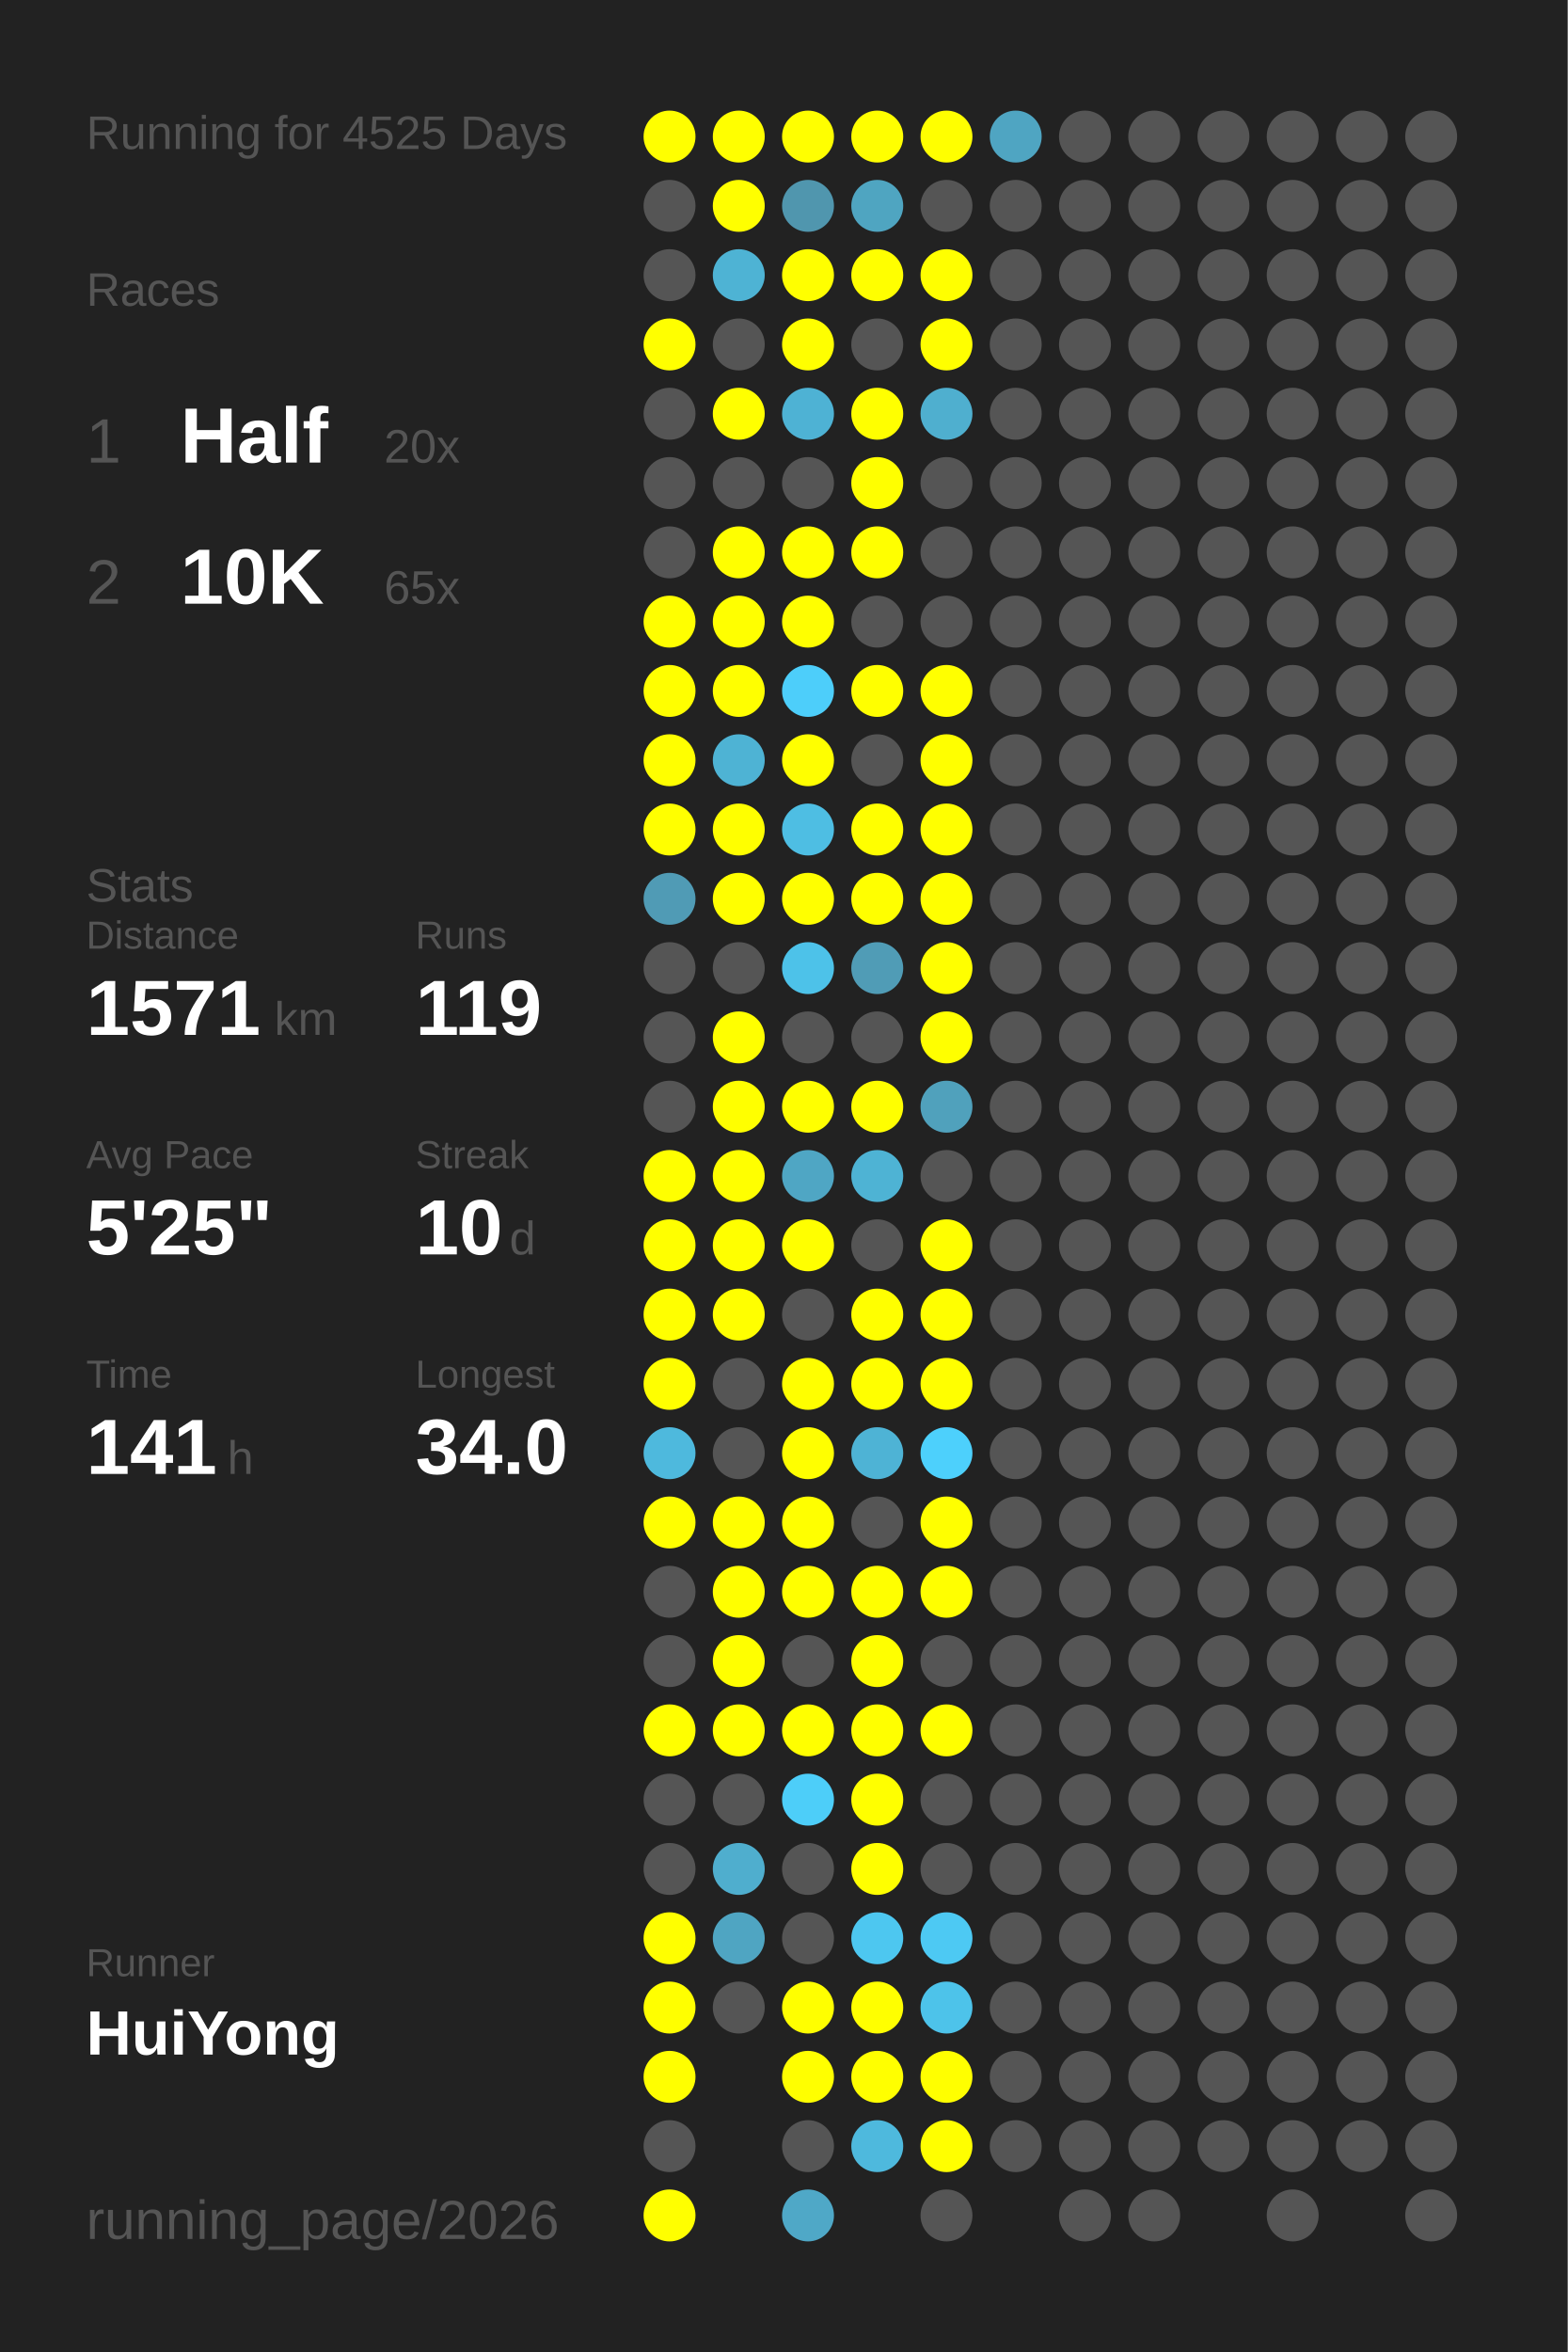
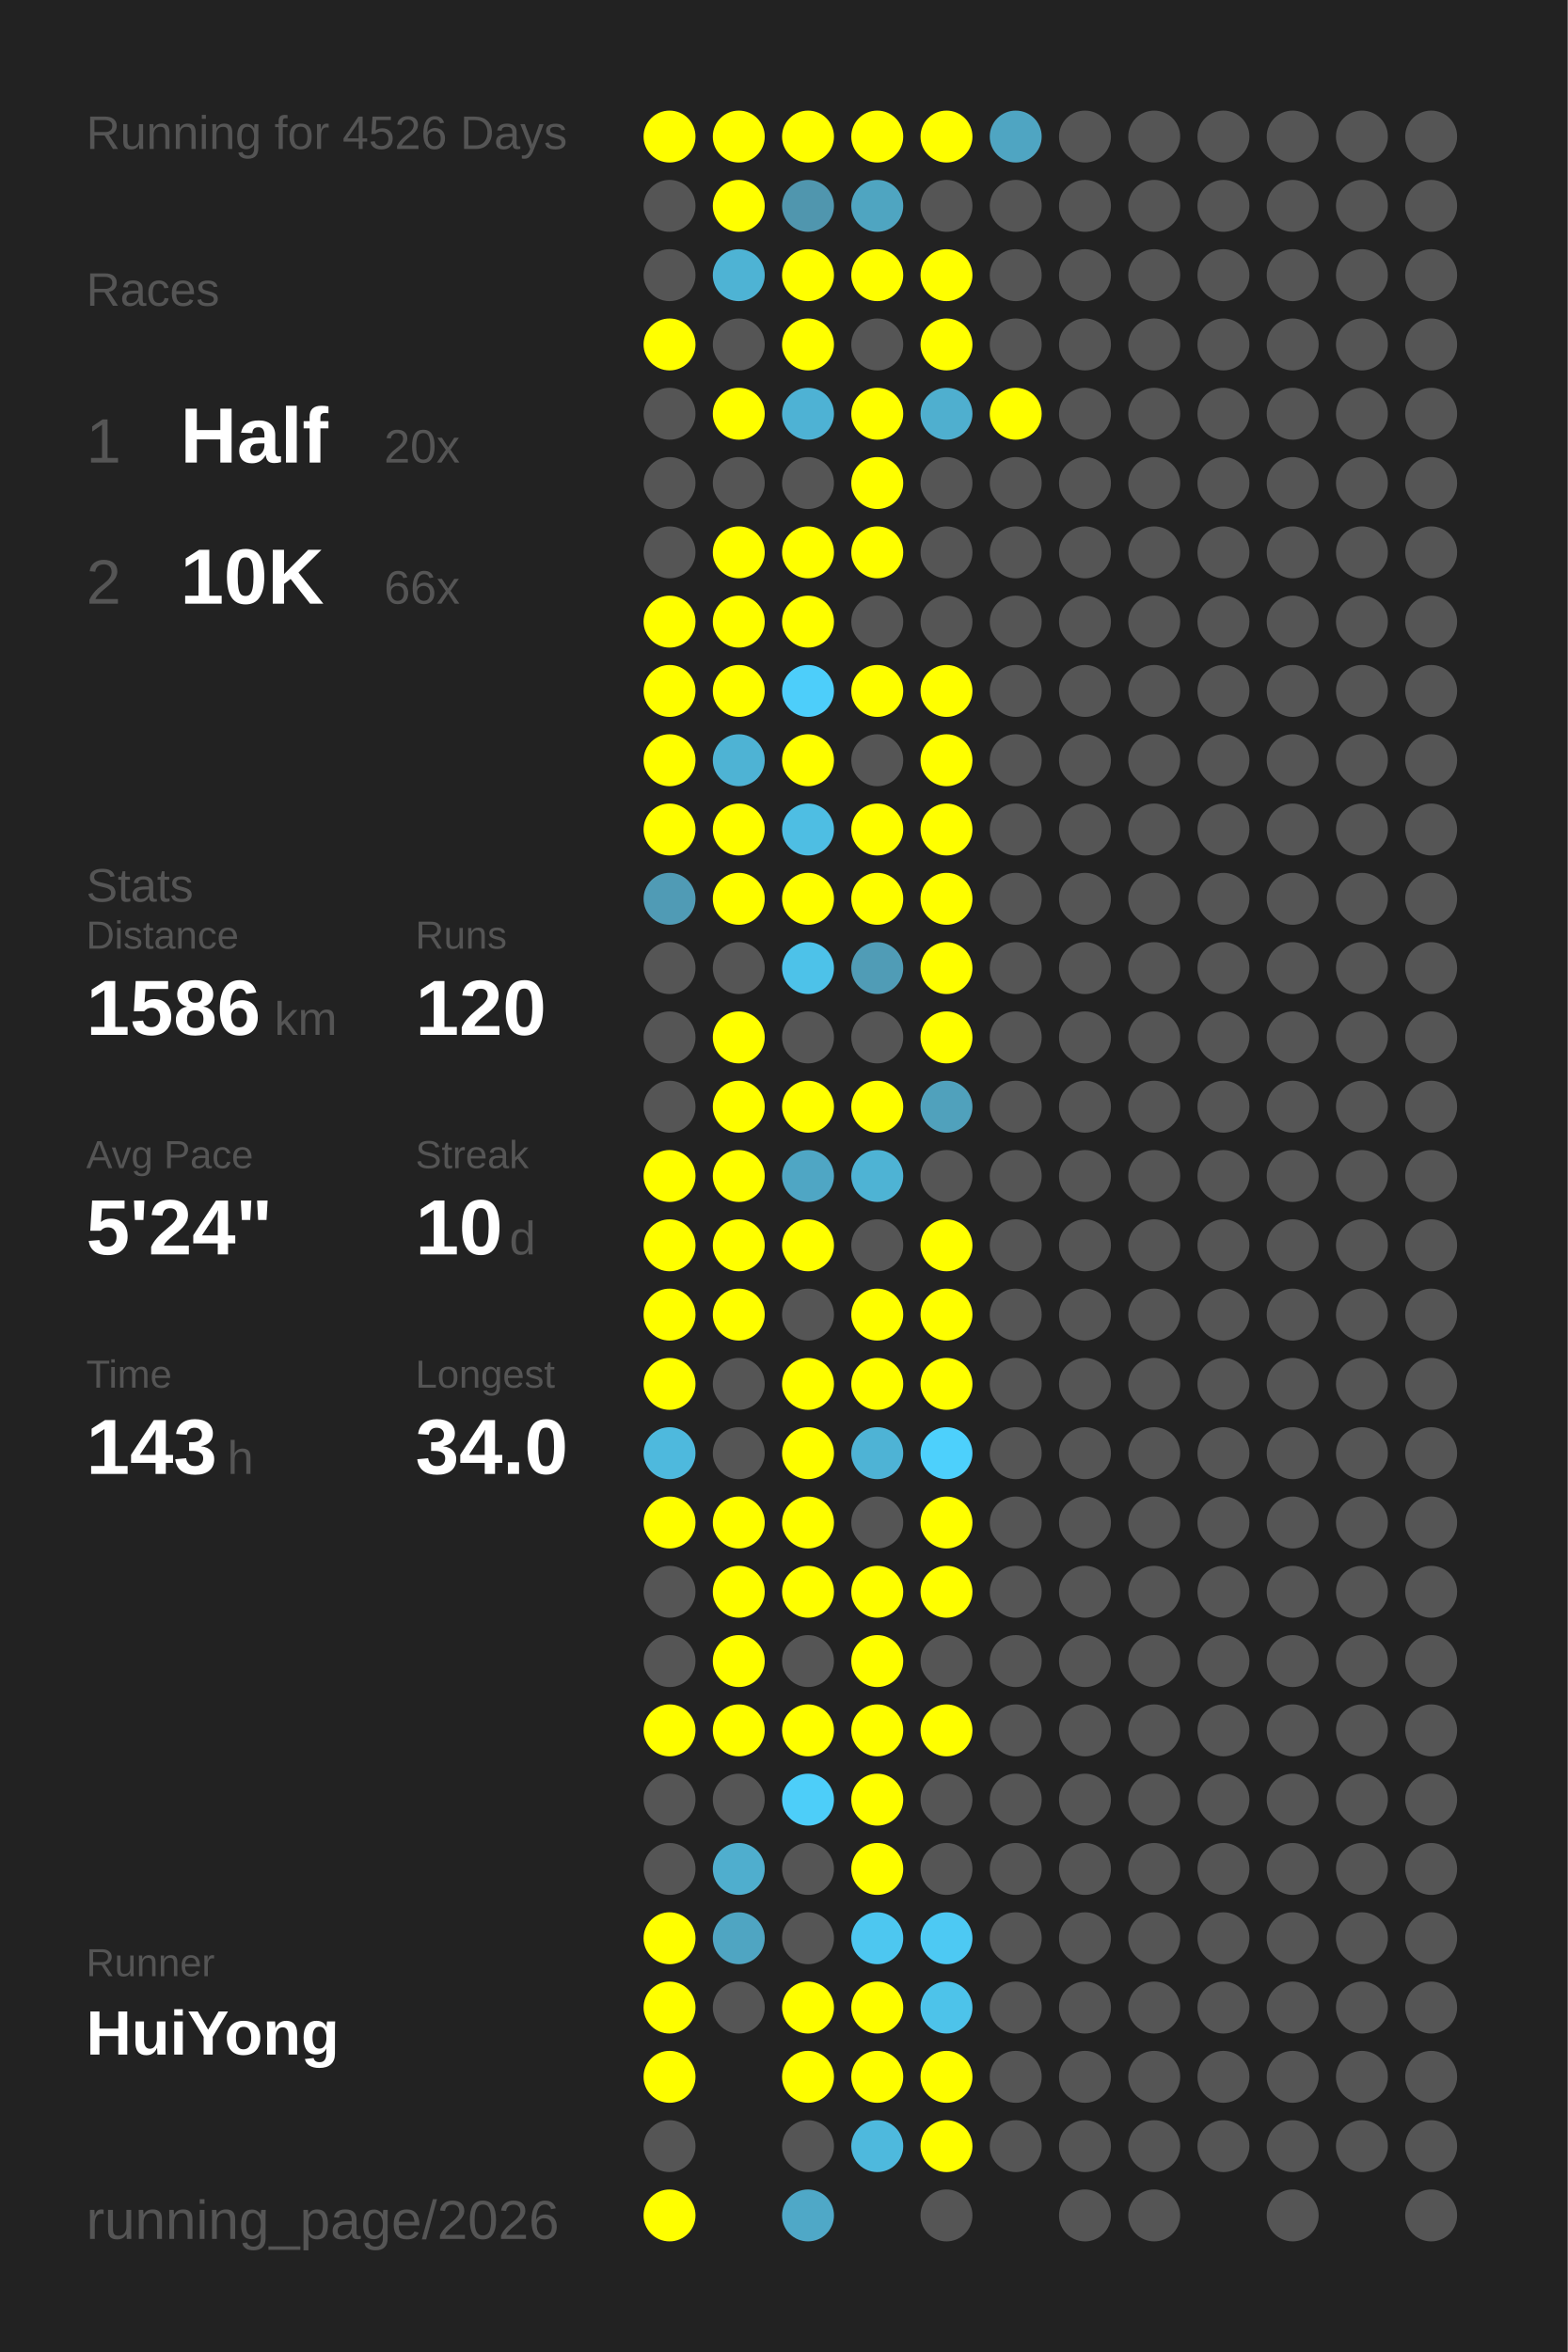
<svg xmlns="http://www.w3.org/2000/svg" baseProfile="full" height="300mm" version="1.1" viewBox="0,0,200,300" width="200mm">
  <defs />
  <rect fill="#222222" height="300" width="200" x="0" y="0" />
-   <text fill="#555555" style="font-size:6px; font-family:Arial;" x="11" y="19">Running for 4525 Days</text>
+   <text fill="#555555" style="font-size:6px; font-family:Arial;" x="11" y="19">Running for 4526 Days</text>
  <text fill="#555555" style="font-size:6px; font-family:Arial;" x="11" y="39">Races</text>
  <text fill="#555555" style="font-size:8px; font-family:Arial;" x="11" y="59">1</text>
  <text fill="#FFFFFF" style="font-size:10px; font-family:Arial; font-weight:bold;" x="23" y="59">Half</text>
  <text fill="#555555" style="font-size:6px; font-family:Arial;" x="49" y="59">20x</text>
  <text fill="#555555" style="font-size:8px; font-family:Arial;" x="11" y="77">2</text>
  <text fill="#FFFFFF" style="font-size:10px; font-family:Arial; font-weight:bold;" x="23" y="77">10K</text>
-   <text fill="#555555" style="font-size:6px; font-family:Arial;" x="49" y="77">65x</text>
+   <text fill="#555555" style="font-size:6px; font-family:Arial;" x="49" y="77">66x</text>
  <text fill="#555555" style="font-size:6px; font-family:Arial;" x="11" y="115">Stats</text>
  <text fill="#555555" style="font-size:5px; font-family:Arial;" x="11" y="121">Distance</text>
-   <text fill="#FFFFFF" style="font-size:10px; font-family:Arial; font-weight:bold;" x="11" y="132">1571</text>
+   <text fill="#FFFFFF" style="font-size:10px; font-family:Arial; font-weight:bold;" x="11" y="132">1586</text>
  <text fill="#555555" style="font-size:6px; font-family:Arial;" x="35" y="132">km</text>
  <text fill="#555555" style="font-size:5px; font-family:Arial;" x="53" y="121">Runs</text>
-   <text fill="#FFFFFF" style="font-size:10px; font-family:Arial; font-weight:bold;" x="53" y="132">119</text>
+   <text fill="#FFFFFF" style="font-size:10px; font-family:Arial; font-weight:bold;" x="53" y="132">120</text>
  <text fill="#555555" style="font-size:5px; font-family:Arial;" x="11" y="149">Avg Pace</text>
-   <text fill="#FFFFFF" style="font-size:10px; font-family:Arial; font-weight:bold;" x="11" y="160">5'25"</text>
+   <text fill="#FFFFFF" style="font-size:10px; font-family:Arial; font-weight:bold;" x="11" y="160">5'24"</text>
  <text fill="#555555" style="font-size:5px; font-family:Arial;" x="53" y="149">Streak</text>
  <text fill="#FFFFFF" style="font-size:10px; font-family:Arial; font-weight:bold;" x="53" y="160">10</text>
  <text fill="#555555" style="font-size:6px; font-family:Arial;" x="65" y="160">d</text>
  <text fill="#555555" style="font-size:5px; font-family:Arial;" x="11" y="177">Time</text>
-   <text fill="#FFFFFF" style="font-size:10px; font-family:Arial; font-weight:bold;" x="11" y="188">141</text>
+   <text fill="#FFFFFF" style="font-size:10px; font-family:Arial; font-weight:bold;" x="11" y="188">143</text>
  <text fill="#555555" style="font-size:6px; font-family:Arial;" x="29" y="188">h</text>
  <text fill="#555555" style="font-size:5px; font-family:Arial;" x="53" y="177">Longest</text>
  <text fill="#FFFFFF" style="font-size:10px; font-family:Arial; font-weight:bold;" x="53" y="188">34.0</text>
  <text fill="#555555" style="font-size:5px; font-family:Arial;" x="11" y="252.065">Runner</text>
  <text fill="#FFFFFF" style="font-size:8px; font-family:Arial; font-weight:bold;" x="11" y="262.065">HuiYong</text>
  <text fill="#555555" style="font-size:7px; font-family:Arial;" x="11" y="285.581">running_page/2026</text>
  <circle cx="85.417" cy="17.419" fill="#FFFF00" r="3.312" />
  <circle cx="85.417" cy="26.258" fill="#555555" r="3.312" />
  <circle cx="85.417" cy="35.097" fill="#555555" r="3.312" />
  <circle cx="85.417" cy="43.935" fill="#FFFF00" r="3.312" />
  <circle cx="85.417" cy="52.774" fill="#555555" r="3.312" />
  <circle cx="85.417" cy="61.613" fill="#555555" r="3.312" />
  <circle cx="85.417" cy="70.452" fill="#555555" r="3.312" />
  <circle cx="85.417" cy="79.29" fill="#FFFF00" r="3.312" />
  <circle cx="85.417" cy="88.129" fill="#FFFF00" r="3.312" />
  <circle cx="85.417" cy="96.968" fill="#FFFF00" r="3.312" />
  <circle cx="85.417" cy="105.806" fill="#FFFF00" r="3.312" />
  <circle cx="85.417" cy="114.645" fill="#509bb5" r="3.312" />
  <circle cx="85.417" cy="123.484" fill="#555555" r="3.312" />
  <circle cx="85.417" cy="132.323" fill="#555555" r="3.312" />
  <circle cx="85.417" cy="141.161" fill="#555555" r="3.312" />
  <circle cx="85.417" cy="150" fill="#FFFF00" r="3.312" />
  <circle cx="85.417" cy="158.839" fill="#FFFF00" r="3.312" />
  <circle cx="85.417" cy="167.677" fill="#FFFF00" r="3.312" />
  <circle cx="85.417" cy="176.516" fill="#FFFF00" r="3.312" />
  <circle cx="85.417" cy="185.355" fill="#4eb9dd" r="3.312" />
  <circle cx="85.417" cy="194.194" fill="#FFFF00" r="3.312" />
  <circle cx="85.417" cy="203.032" fill="#555555" r="3.312" />
  <circle cx="85.417" cy="211.871" fill="#555555" r="3.312" />
  <circle cx="85.417" cy="220.71" fill="#FFFF00" r="3.312" />
  <circle cx="85.417" cy="229.548" fill="#555555" r="3.312" />
  <circle cx="85.417" cy="238.387" fill="#555555" r="3.312" />
  <circle cx="85.417" cy="247.226" fill="#FFFF00" r="3.312" />
  <circle cx="85.417" cy="256.065" fill="#FFFF00" r="3.312" />
  <circle cx="85.417" cy="264.903" fill="#FFFF00" r="3.312" />
  <circle cx="85.417" cy="273.742" fill="#555555" r="3.312" />
  <circle cx="85.417" cy="282.581" fill="#FFFF00" r="3.312" />
  <circle cx="94.25" cy="17.419" fill="#FFFF00" r="3.312" />
  <circle cx="94.25" cy="26.258" fill="#FFFF00" r="3.312" />
  <circle cx="94.25" cy="35.097" fill="#4eb3d4" r="3.312" />
  <circle cx="94.25" cy="43.935" fill="#555555" r="3.312" />
  <circle cx="94.25" cy="52.774" fill="#FFFF00" r="3.312" />
  <circle cx="94.25" cy="61.613" fill="#555555" r="3.312" />
  <circle cx="94.25" cy="70.452" fill="#FFFF00" r="3.312" />
  <circle cx="94.25" cy="79.29" fill="#FFFF00" r="3.312" />
  <circle cx="94.25" cy="88.129" fill="#FFFF00" r="3.312" />
  <circle cx="94.25" cy="96.968" fill="#4eb3d4" r="3.312" />
  <circle cx="94.25" cy="105.806" fill="#FFFF00" r="3.312" />
  <circle cx="94.25" cy="114.645" fill="#FFFF00" r="3.312" />
  <circle cx="94.25" cy="123.484" fill="#555555" r="3.312" />
  <circle cx="94.25" cy="132.323" fill="#FFFF00" r="3.312" />
  <circle cx="94.25" cy="141.161" fill="#FFFF00" r="3.312" />
  <circle cx="94.25" cy="150" fill="#FFFF00" r="3.312" />
  <circle cx="94.25" cy="158.839" fill="#FFFF00" r="3.312" />
  <circle cx="94.25" cy="167.677" fill="#FFFF00" r="3.312" />
  <circle cx="94.25" cy="176.516" fill="#555555" r="3.312" />
  <circle cx="94.25" cy="185.355" fill="#555555" r="3.312" />
  <circle cx="94.25" cy="194.194" fill="#FFFF00" r="3.312" />
  <circle cx="94.25" cy="203.032" fill="#FFFF00" r="3.312" />
  <circle cx="94.25" cy="211.871" fill="#FFFF00" r="3.312" />
  <circle cx="94.25" cy="220.71" fill="#FFFF00" r="3.312" />
  <circle cx="94.25" cy="229.548" fill="#555555" r="3.312" />
  <circle cx="94.25" cy="238.387" fill="#4faece" r="3.312" />
  <circle cx="94.25" cy="247.226" fill="#4fa5c2" r="3.312" />
  <circle cx="94.25" cy="256.065" fill="#555555" r="3.312" />
  <circle cx="103.083" cy="17.419" fill="#FFFF00" r="3.312" />
  <circle cx="103.083" cy="26.258" fill="#5096ae" r="3.312" />
  <circle cx="103.083" cy="35.097" fill="#FFFF00" r="3.312" />
  <circle cx="103.083" cy="43.935" fill="#FFFF00" r="3.312" />
  <circle cx="103.083" cy="52.774" fill="#4eb2d4" r="3.312" />
  <circle cx="103.083" cy="61.613" fill="#555555" r="3.312" />
  <circle cx="103.083" cy="70.452" fill="#FFFF00" r="3.312" />
  <circle cx="103.083" cy="79.29" fill="#FFFF00" r="3.312" />
  <circle cx="103.083" cy="88.129" fill="#4dcefa" r="3.312" />
  <circle cx="103.083" cy="96.968" fill="#FFFF00" r="3.312" />
  <circle cx="103.083" cy="105.806" fill="#4ebee3" r="3.312" />
  <circle cx="103.083" cy="114.645" fill="#FFFF00" r="3.312" />
  <circle cx="103.083" cy="123.484" fill="#4dc2e9" r="3.312" />
  <circle cx="103.083" cy="132.323" fill="#555555" r="3.312" />
  <circle cx="103.083" cy="141.161" fill="#FFFF00" r="3.312" />
  <circle cx="103.083" cy="150" fill="#4fa6c4" r="3.312" />
  <circle cx="103.083" cy="158.839" fill="#FFFF00" r="3.312" />
  <circle cx="103.083" cy="167.677" fill="#555555" r="3.312" />
  <circle cx="103.083" cy="176.516" fill="#FFFF00" r="3.312" />
  <circle cx="103.083" cy="185.355" fill="#FFFF00" r="3.312" />
  <circle cx="103.083" cy="194.194" fill="#FFFF00" r="3.312" />
  <circle cx="103.083" cy="203.032" fill="#FFFF00" r="3.312" />
  <circle cx="103.083" cy="211.871" fill="#555555" r="3.312" />
  <circle cx="103.083" cy="220.71" fill="#FFFF00" r="3.312" />
  <circle cx="103.083" cy="229.548" fill="#4dcef9" r="3.312" />
  <circle cx="103.083" cy="238.387" fill="#555555" r="3.312" />
  <circle cx="103.083" cy="247.226" fill="#555555" r="3.312" />
  <circle cx="103.083" cy="256.065" fill="#FFFF00" r="3.312" />
  <circle cx="103.083" cy="264.903" fill="#FFFF00" r="3.312" />
  <circle cx="103.083" cy="273.742" fill="#555555" r="3.312" />
  <circle cx="103.083" cy="282.581" fill="#4fa8c7" r="3.312" />
  <circle cx="111.917" cy="17.419" fill="#FFFF00" r="3.312" />
  <circle cx="111.917" cy="26.258" fill="#4fa5c1" r="3.312" />
  <circle cx="111.917" cy="35.097" fill="#FFFF00" r="3.312" />
  <circle cx="111.917" cy="43.935" fill="#555555" r="3.312" />
  <circle cx="111.917" cy="52.774" fill="#FFFF00" r="3.312" />
  <circle cx="111.917" cy="61.613" fill="#FFFF00" r="3.312" />
  <circle cx="111.917" cy="70.452" fill="#FFFF00" r="3.312" />
  <circle cx="111.917" cy="79.29" fill="#555555" r="3.312" />
  <circle cx="111.917" cy="88.129" fill="#FFFF00" r="3.312" />
  <circle cx="111.917" cy="96.968" fill="#555555" r="3.312" />
  <circle cx="111.917" cy="105.806" fill="#FFFF00" r="3.312" />
  <circle cx="111.917" cy="114.645" fill="#FFFF00" r="3.312" />
  <circle cx="111.917" cy="123.484" fill="#509cb6" r="3.312" />
  <circle cx="111.917" cy="132.323" fill="#555555" r="3.312" />
  <circle cx="111.917" cy="141.161" fill="#FFFF00" r="3.312" />
  <circle cx="111.917" cy="150" fill="#4eb3d4" r="3.312" />
  <circle cx="111.917" cy="158.839" fill="#555555" r="3.312" />
  <circle cx="111.917" cy="167.677" fill="#FFFF00" r="3.312" />
  <circle cx="111.917" cy="176.516" fill="#FFFF00" r="3.312" />
  <circle cx="111.917" cy="185.355" fill="#4eb3d5" r="3.312" />
  <circle cx="111.917" cy="194.194" fill="#555555" r="3.312" />
  <circle cx="111.917" cy="203.032" fill="#FFFF00" r="3.312" />
  <circle cx="111.917" cy="211.871" fill="#FFFF00" r="3.312" />
  <circle cx="111.917" cy="220.71" fill="#FFFF00" r="3.312" />
  <circle cx="111.917" cy="229.548" fill="#FFFF00" r="3.312" />
  <circle cx="111.917" cy="238.387" fill="#FFFF00" r="3.312" />
  <circle cx="111.917" cy="247.226" fill="#4dc7f0" r="3.312" />
  <circle cx="111.917" cy="256.065" fill="#FFFF00" r="3.312" />
  <circle cx="111.917" cy="264.903" fill="#FFFF00" r="3.312" />
  <circle cx="111.917" cy="273.742" fill="#4eb9dd" r="3.312" />
  <circle cx="120.75" cy="17.419" fill="#FFFF00" r="3.312" />
  <circle cx="120.75" cy="26.258" fill="#555555" r="3.312" />
  <circle cx="120.75" cy="35.097" fill="#FFFF00" r="3.312" />
  <circle cx="120.75" cy="43.935" fill="#FFFF00" r="3.312" />
  <circle cx="120.75" cy="52.774" fill="#4fafcf" r="3.312" />
  <circle cx="120.75" cy="61.613" fill="#555555" r="3.312" />
  <circle cx="120.75" cy="70.452" fill="#555555" r="3.312" />
  <circle cx="120.75" cy="79.29" fill="#555555" r="3.312" />
  <circle cx="120.75" cy="88.129" fill="#FFFF00" r="3.312" />
  <circle cx="120.75" cy="96.968" fill="#FFFF00" r="3.312" />
  <circle cx="120.75" cy="105.806" fill="#FFFF00" r="3.312" />
  <circle cx="120.75" cy="114.645" fill="#FFFF00" r="3.312" />
  <circle cx="120.75" cy="123.484" fill="#FFFF00" r="3.312" />
  <circle cx="120.75" cy="132.323" fill="#FFFF00" r="3.312" />
  <circle cx="120.75" cy="141.161" fill="#50a1bc" r="3.312" />
  <circle cx="120.75" cy="150" fill="#555555" r="3.312" />
  <circle cx="120.75" cy="158.839" fill="#FFFF00" r="3.312" />
  <circle cx="120.75" cy="167.677" fill="#FFFF00" r="3.312" />
  <circle cx="120.75" cy="176.516" fill="#FFFF00" r="3.312" />
  <circle cx="120.75" cy="185.355" fill="#4dd0fc" r="3.312" />
  <circle cx="120.75" cy="194.194" fill="#FFFF00" r="3.312" />
  <circle cx="120.75" cy="203.032" fill="#FFFF00" r="3.312" />
  <circle cx="120.75" cy="211.871" fill="#555555" r="3.312" />
  <circle cx="120.75" cy="220.71" fill="#FFFF00" r="3.312" />
  <circle cx="120.75" cy="229.548" fill="#555555" r="3.312" />
  <circle cx="120.75" cy="238.387" fill="#555555" r="3.312" />
  <circle cx="120.75" cy="247.226" fill="#4dc9f3" r="3.312" />
  <circle cx="120.75" cy="256.065" fill="#4dc3ea" r="3.312" />
  <circle cx="120.75" cy="264.903" fill="#FFFF00" r="3.312" />
  <circle cx="120.75" cy="273.742" fill="#FFFF00" r="3.312" />
  <circle cx="120.75" cy="282.581" fill="#555555" r="3.312" />
  <circle cx="129.583" cy="17.419" fill="#4fa5c2" r="3.312" />
  <circle cx="129.583" cy="26.258" fill="#555555" r="3.312" />
  <circle cx="129.583" cy="35.097" fill="#555555" r="3.312" />
  <circle cx="129.583" cy="43.935" fill="#555555" r="3.312" />
-   <circle cx="129.583" cy="52.774" fill="#555555" r="3.312" />
+   <circle cx="129.583" cy="52.774" fill="#FFFF00" r="3.312" />
  <circle cx="129.583" cy="61.613" fill="#555555" r="3.312" />
  <circle cx="129.583" cy="70.452" fill="#555555" r="3.312" />
  <circle cx="129.583" cy="79.29" fill="#555555" r="3.312" />
  <circle cx="129.583" cy="88.129" fill="#555555" r="3.312" />
  <circle cx="129.583" cy="96.968" fill="#555555" r="3.312" />
  <circle cx="129.583" cy="105.806" fill="#555555" r="3.312" />
  <circle cx="129.583" cy="114.645" fill="#555555" r="3.312" />
  <circle cx="129.583" cy="123.484" fill="#555555" r="3.312" />
  <circle cx="129.583" cy="132.323" fill="#555555" r="3.312" />
  <circle cx="129.583" cy="141.161" fill="#555555" r="3.312" />
  <circle cx="129.583" cy="150" fill="#555555" r="3.312" />
  <circle cx="129.583" cy="158.839" fill="#555555" r="3.312" />
  <circle cx="129.583" cy="167.677" fill="#555555" r="3.312" />
  <circle cx="129.583" cy="176.516" fill="#555555" r="3.312" />
  <circle cx="129.583" cy="185.355" fill="#555555" r="3.312" />
  <circle cx="129.583" cy="194.194" fill="#555555" r="3.312" />
  <circle cx="129.583" cy="203.032" fill="#555555" r="3.312" />
  <circle cx="129.583" cy="211.871" fill="#555555" r="3.312" />
  <circle cx="129.583" cy="220.71" fill="#555555" r="3.312" />
  <circle cx="129.583" cy="229.548" fill="#555555" r="3.312" />
  <circle cx="129.583" cy="238.387" fill="#555555" r="3.312" />
  <circle cx="129.583" cy="247.226" fill="#555555" r="3.312" />
  <circle cx="129.583" cy="256.065" fill="#555555" r="3.312" />
  <circle cx="129.583" cy="264.903" fill="#555555" r="3.312" />
  <circle cx="129.583" cy="273.742" fill="#555555" r="3.312" />
  <circle cx="138.417" cy="17.419" fill="#555555" r="3.312" />
  <circle cx="138.417" cy="26.258" fill="#555555" r="3.312" />
  <circle cx="138.417" cy="35.097" fill="#555555" r="3.312" />
  <circle cx="138.417" cy="43.935" fill="#555555" r="3.312" />
  <circle cx="138.417" cy="52.774" fill="#555555" r="3.312" />
  <circle cx="138.417" cy="61.613" fill="#555555" r="3.312" />
  <circle cx="138.417" cy="70.452" fill="#555555" r="3.312" />
  <circle cx="138.417" cy="79.29" fill="#555555" r="3.312" />
  <circle cx="138.417" cy="88.129" fill="#555555" r="3.312" />
  <circle cx="138.417" cy="96.968" fill="#555555" r="3.312" />
  <circle cx="138.417" cy="105.806" fill="#555555" r="3.312" />
  <circle cx="138.417" cy="114.645" fill="#555555" r="3.312" />
  <circle cx="138.417" cy="123.484" fill="#555555" r="3.312" />
  <circle cx="138.417" cy="132.323" fill="#555555" r="3.312" />
  <circle cx="138.417" cy="141.161" fill="#555555" r="3.312" />
  <circle cx="138.417" cy="150" fill="#555555" r="3.312" />
  <circle cx="138.417" cy="158.839" fill="#555555" r="3.312" />
  <circle cx="138.417" cy="167.677" fill="#555555" r="3.312" />
  <circle cx="138.417" cy="176.516" fill="#555555" r="3.312" />
  <circle cx="138.417" cy="185.355" fill="#555555" r="3.312" />
  <circle cx="138.417" cy="194.194" fill="#555555" r="3.312" />
  <circle cx="138.417" cy="203.032" fill="#555555" r="3.312" />
  <circle cx="138.417" cy="211.871" fill="#555555" r="3.312" />
  <circle cx="138.417" cy="220.71" fill="#555555" r="3.312" />
  <circle cx="138.417" cy="229.548" fill="#555555" r="3.312" />
  <circle cx="138.417" cy="238.387" fill="#555555" r="3.312" />
  <circle cx="138.417" cy="247.226" fill="#555555" r="3.312" />
  <circle cx="138.417" cy="256.065" fill="#555555" r="3.312" />
  <circle cx="138.417" cy="264.903" fill="#555555" r="3.312" />
  <circle cx="138.417" cy="273.742" fill="#555555" r="3.312" />
  <circle cx="138.417" cy="282.581" fill="#555555" r="3.312" />
  <circle cx="147.25" cy="17.419" fill="#555555" r="3.312" />
  <circle cx="147.25" cy="26.258" fill="#555555" r="3.312" />
  <circle cx="147.25" cy="35.097" fill="#555555" r="3.312" />
  <circle cx="147.25" cy="43.935" fill="#555555" r="3.312" />
  <circle cx="147.25" cy="52.774" fill="#555555" r="3.312" />
  <circle cx="147.25" cy="61.613" fill="#555555" r="3.312" />
  <circle cx="147.25" cy="70.452" fill="#555555" r="3.312" />
  <circle cx="147.25" cy="79.29" fill="#555555" r="3.312" />
  <circle cx="147.25" cy="88.129" fill="#555555" r="3.312" />
  <circle cx="147.25" cy="96.968" fill="#555555" r="3.312" />
  <circle cx="147.25" cy="105.806" fill="#555555" r="3.312" />
  <circle cx="147.25" cy="114.645" fill="#555555" r="3.312" />
  <circle cx="147.25" cy="123.484" fill="#555555" r="3.312" />
  <circle cx="147.25" cy="132.323" fill="#555555" r="3.312" />
  <circle cx="147.25" cy="141.161" fill="#555555" r="3.312" />
  <circle cx="147.25" cy="150" fill="#555555" r="3.312" />
  <circle cx="147.25" cy="158.839" fill="#555555" r="3.312" />
  <circle cx="147.25" cy="167.677" fill="#555555" r="3.312" />
  <circle cx="147.25" cy="176.516" fill="#555555" r="3.312" />
  <circle cx="147.25" cy="185.355" fill="#555555" r="3.312" />
  <circle cx="147.25" cy="194.194" fill="#555555" r="3.312" />
  <circle cx="147.25" cy="203.032" fill="#555555" r="3.312" />
  <circle cx="147.25" cy="211.871" fill="#555555" r="3.312" />
  <circle cx="147.25" cy="220.71" fill="#555555" r="3.312" />
  <circle cx="147.25" cy="229.548" fill="#555555" r="3.312" />
  <circle cx="147.25" cy="238.387" fill="#555555" r="3.312" />
  <circle cx="147.25" cy="247.226" fill="#555555" r="3.312" />
  <circle cx="147.25" cy="256.065" fill="#555555" r="3.312" />
  <circle cx="147.25" cy="264.903" fill="#555555" r="3.312" />
  <circle cx="147.25" cy="273.742" fill="#555555" r="3.312" />
  <circle cx="147.25" cy="282.581" fill="#555555" r="3.312" />
  <circle cx="156.083" cy="17.419" fill="#555555" r="3.312" />
  <circle cx="156.083" cy="26.258" fill="#555555" r="3.312" />
  <circle cx="156.083" cy="35.097" fill="#555555" r="3.312" />
  <circle cx="156.083" cy="43.935" fill="#555555" r="3.312" />
  <circle cx="156.083" cy="52.774" fill="#555555" r="3.312" />
  <circle cx="156.083" cy="61.613" fill="#555555" r="3.312" />
  <circle cx="156.083" cy="70.452" fill="#555555" r="3.312" />
  <circle cx="156.083" cy="79.29" fill="#555555" r="3.312" />
  <circle cx="156.083" cy="88.129" fill="#555555" r="3.312" />
  <circle cx="156.083" cy="96.968" fill="#555555" r="3.312" />
  <circle cx="156.083" cy="105.806" fill="#555555" r="3.312" />
  <circle cx="156.083" cy="114.645" fill="#555555" r="3.312" />
  <circle cx="156.083" cy="123.484" fill="#555555" r="3.312" />
  <circle cx="156.083" cy="132.323" fill="#555555" r="3.312" />
  <circle cx="156.083" cy="141.161" fill="#555555" r="3.312" />
  <circle cx="156.083" cy="150" fill="#555555" r="3.312" />
  <circle cx="156.083" cy="158.839" fill="#555555" r="3.312" />
  <circle cx="156.083" cy="167.677" fill="#555555" r="3.312" />
  <circle cx="156.083" cy="176.516" fill="#555555" r="3.312" />
  <circle cx="156.083" cy="185.355" fill="#555555" r="3.312" />
  <circle cx="156.083" cy="194.194" fill="#555555" r="3.312" />
  <circle cx="156.083" cy="203.032" fill="#555555" r="3.312" />
  <circle cx="156.083" cy="211.871" fill="#555555" r="3.312" />
  <circle cx="156.083" cy="220.71" fill="#555555" r="3.312" />
  <circle cx="156.083" cy="229.548" fill="#555555" r="3.312" />
  <circle cx="156.083" cy="238.387" fill="#555555" r="3.312" />
  <circle cx="156.083" cy="247.226" fill="#555555" r="3.312" />
  <circle cx="156.083" cy="256.065" fill="#555555" r="3.312" />
  <circle cx="156.083" cy="264.903" fill="#555555" r="3.312" />
  <circle cx="156.083" cy="273.742" fill="#555555" r="3.312" />
  <circle cx="164.917" cy="17.419" fill="#555555" r="3.312" />
  <circle cx="164.917" cy="26.258" fill="#555555" r="3.312" />
  <circle cx="164.917" cy="35.097" fill="#555555" r="3.312" />
  <circle cx="164.917" cy="43.935" fill="#555555" r="3.312" />
  <circle cx="164.917" cy="52.774" fill="#555555" r="3.312" />
  <circle cx="164.917" cy="61.613" fill="#555555" r="3.312" />
  <circle cx="164.917" cy="70.452" fill="#555555" r="3.312" />
  <circle cx="164.917" cy="79.29" fill="#555555" r="3.312" />
  <circle cx="164.917" cy="88.129" fill="#555555" r="3.312" />
  <circle cx="164.917" cy="96.968" fill="#555555" r="3.312" />
  <circle cx="164.917" cy="105.806" fill="#555555" r="3.312" />
  <circle cx="164.917" cy="114.645" fill="#555555" r="3.312" />
  <circle cx="164.917" cy="123.484" fill="#555555" r="3.312" />
  <circle cx="164.917" cy="132.323" fill="#555555" r="3.312" />
  <circle cx="164.917" cy="141.161" fill="#555555" r="3.312" />
  <circle cx="164.917" cy="150" fill="#555555" r="3.312" />
  <circle cx="164.917" cy="158.839" fill="#555555" r="3.312" />
  <circle cx="164.917" cy="167.677" fill="#555555" r="3.312" />
  <circle cx="164.917" cy="176.516" fill="#555555" r="3.312" />
  <circle cx="164.917" cy="185.355" fill="#555555" r="3.312" />
  <circle cx="164.917" cy="194.194" fill="#555555" r="3.312" />
  <circle cx="164.917" cy="203.032" fill="#555555" r="3.312" />
  <circle cx="164.917" cy="211.871" fill="#555555" r="3.312" />
  <circle cx="164.917" cy="220.71" fill="#555555" r="3.312" />
  <circle cx="164.917" cy="229.548" fill="#555555" r="3.312" />
  <circle cx="164.917" cy="238.387" fill="#555555" r="3.312" />
  <circle cx="164.917" cy="247.226" fill="#555555" r="3.312" />
  <circle cx="164.917" cy="256.065" fill="#555555" r="3.312" />
  <circle cx="164.917" cy="264.903" fill="#555555" r="3.312" />
  <circle cx="164.917" cy="273.742" fill="#555555" r="3.312" />
  <circle cx="164.917" cy="282.581" fill="#555555" r="3.312" />
  <circle cx="173.75" cy="17.419" fill="#555555" r="3.312" />
  <circle cx="173.75" cy="26.258" fill="#555555" r="3.312" />
  <circle cx="173.75" cy="35.097" fill="#555555" r="3.312" />
  <circle cx="173.75" cy="43.935" fill="#555555" r="3.312" />
  <circle cx="173.75" cy="52.774" fill="#555555" r="3.312" />
  <circle cx="173.75" cy="61.613" fill="#555555" r="3.312" />
  <circle cx="173.75" cy="70.452" fill="#555555" r="3.312" />
  <circle cx="173.75" cy="79.29" fill="#555555" r="3.312" />
  <circle cx="173.75" cy="88.129" fill="#555555" r="3.312" />
  <circle cx="173.75" cy="96.968" fill="#555555" r="3.312" />
  <circle cx="173.75" cy="105.806" fill="#555555" r="3.312" />
  <circle cx="173.75" cy="114.645" fill="#555555" r="3.312" />
  <circle cx="173.75" cy="123.484" fill="#555555" r="3.312" />
  <circle cx="173.75" cy="132.323" fill="#555555" r="3.312" />
  <circle cx="173.75" cy="141.161" fill="#555555" r="3.312" />
  <circle cx="173.75" cy="150" fill="#555555" r="3.312" />
  <circle cx="173.75" cy="158.839" fill="#555555" r="3.312" />
  <circle cx="173.75" cy="167.677" fill="#555555" r="3.312" />
  <circle cx="173.75" cy="176.516" fill="#555555" r="3.312" />
  <circle cx="173.75" cy="185.355" fill="#555555" r="3.312" />
  <circle cx="173.75" cy="194.194" fill="#555555" r="3.312" />
  <circle cx="173.75" cy="203.032" fill="#555555" r="3.312" />
  <circle cx="173.75" cy="211.871" fill="#555555" r="3.312" />
  <circle cx="173.75" cy="220.71" fill="#555555" r="3.312" />
  <circle cx="173.75" cy="229.548" fill="#555555" r="3.312" />
  <circle cx="173.75" cy="238.387" fill="#555555" r="3.312" />
  <circle cx="173.75" cy="247.226" fill="#555555" r="3.312" />
  <circle cx="173.75" cy="256.065" fill="#555555" r="3.312" />
  <circle cx="173.75" cy="264.903" fill="#555555" r="3.312" />
  <circle cx="173.75" cy="273.742" fill="#555555" r="3.312" />
  <circle cx="182.583" cy="17.419" fill="#555555" r="3.312" />
  <circle cx="182.583" cy="26.258" fill="#555555" r="3.312" />
  <circle cx="182.583" cy="35.097" fill="#555555" r="3.312" />
  <circle cx="182.583" cy="43.935" fill="#555555" r="3.312" />
  <circle cx="182.583" cy="52.774" fill="#555555" r="3.312" />
  <circle cx="182.583" cy="61.613" fill="#555555" r="3.312" />
  <circle cx="182.583" cy="70.452" fill="#555555" r="3.312" />
  <circle cx="182.583" cy="79.29" fill="#555555" r="3.312" />
  <circle cx="182.583" cy="88.129" fill="#555555" r="3.312" />
  <circle cx="182.583" cy="96.968" fill="#555555" r="3.312" />
  <circle cx="182.583" cy="105.806" fill="#555555" r="3.312" />
  <circle cx="182.583" cy="114.645" fill="#555555" r="3.312" />
  <circle cx="182.583" cy="123.484" fill="#555555" r="3.312" />
  <circle cx="182.583" cy="132.323" fill="#555555" r="3.312" />
  <circle cx="182.583" cy="141.161" fill="#555555" r="3.312" />
  <circle cx="182.583" cy="150" fill="#555555" r="3.312" />
  <circle cx="182.583" cy="158.839" fill="#555555" r="3.312" />
  <circle cx="182.583" cy="167.677" fill="#555555" r="3.312" />
  <circle cx="182.583" cy="176.516" fill="#555555" r="3.312" />
  <circle cx="182.583" cy="185.355" fill="#555555" r="3.312" />
  <circle cx="182.583" cy="194.194" fill="#555555" r="3.312" />
  <circle cx="182.583" cy="203.032" fill="#555555" r="3.312" />
  <circle cx="182.583" cy="211.871" fill="#555555" r="3.312" />
  <circle cx="182.583" cy="220.71" fill="#555555" r="3.312" />
  <circle cx="182.583" cy="229.548" fill="#555555" r="3.312" />
  <circle cx="182.583" cy="238.387" fill="#555555" r="3.312" />
  <circle cx="182.583" cy="247.226" fill="#555555" r="3.312" />
  <circle cx="182.583" cy="256.065" fill="#555555" r="3.312" />
  <circle cx="182.583" cy="264.903" fill="#555555" r="3.312" />
  <circle cx="182.583" cy="273.742" fill="#555555" r="3.312" />
  <circle cx="182.583" cy="282.581" fill="#555555" r="3.312" />
</svg>
